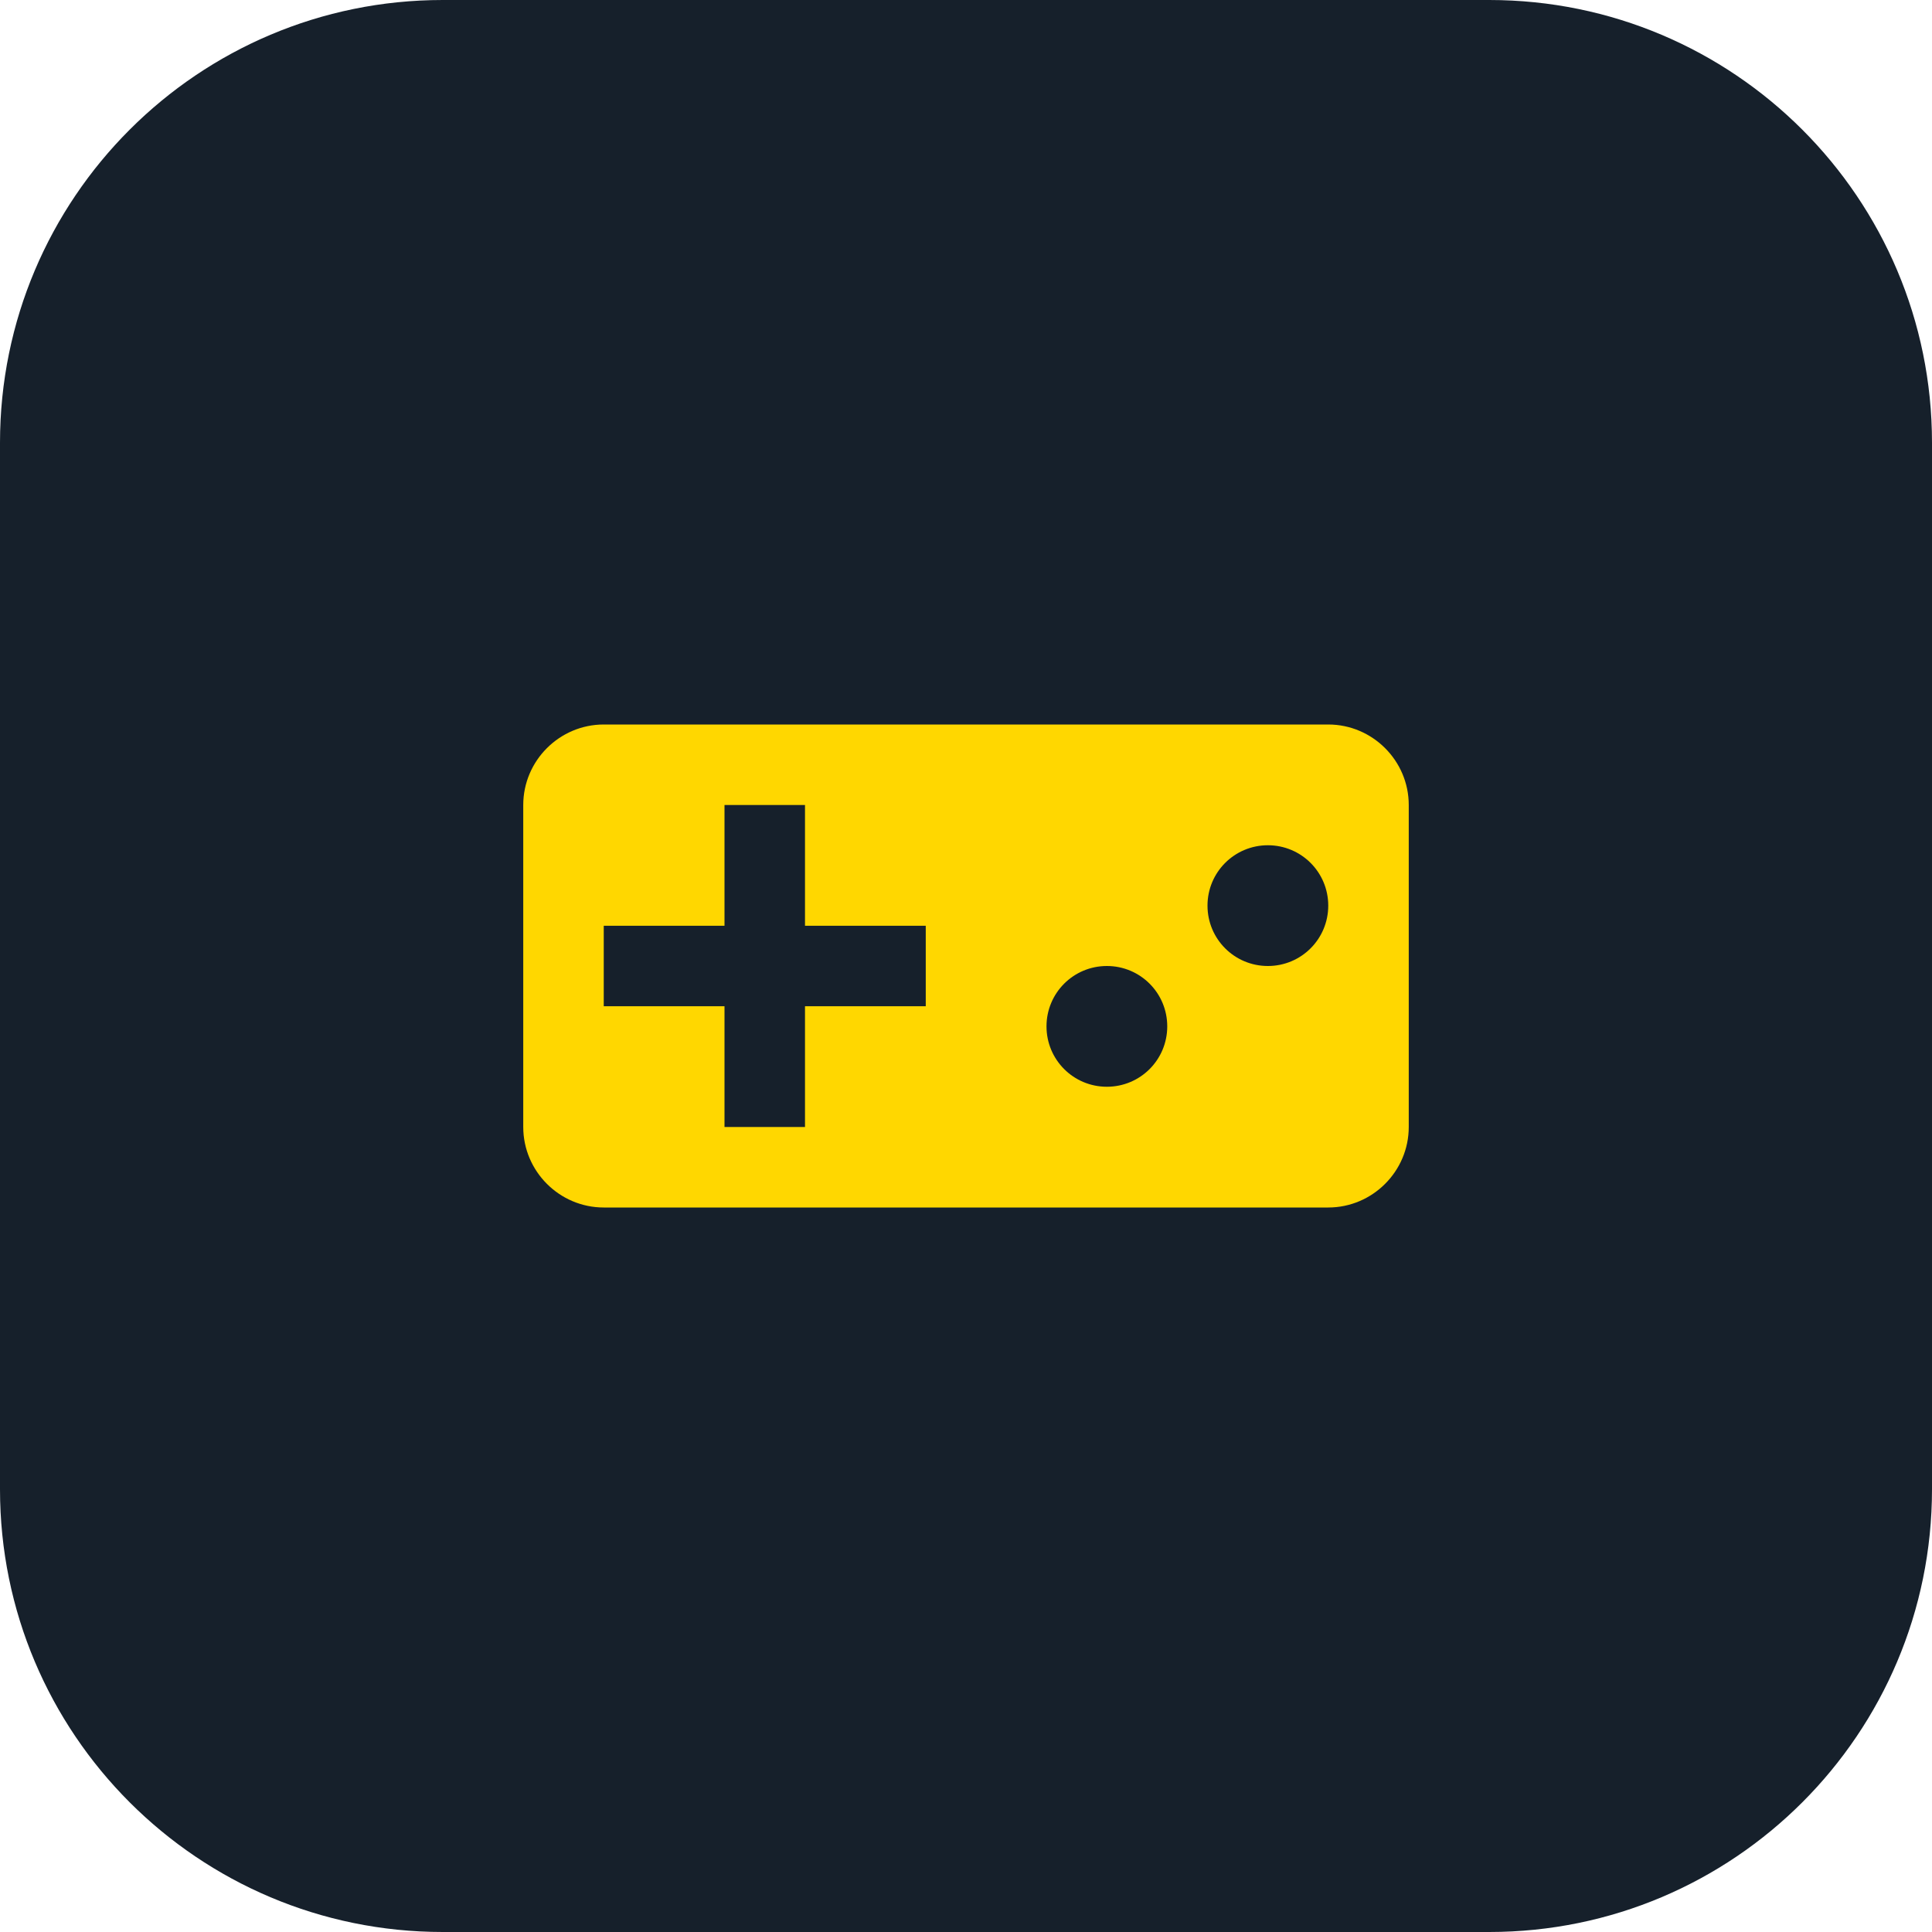
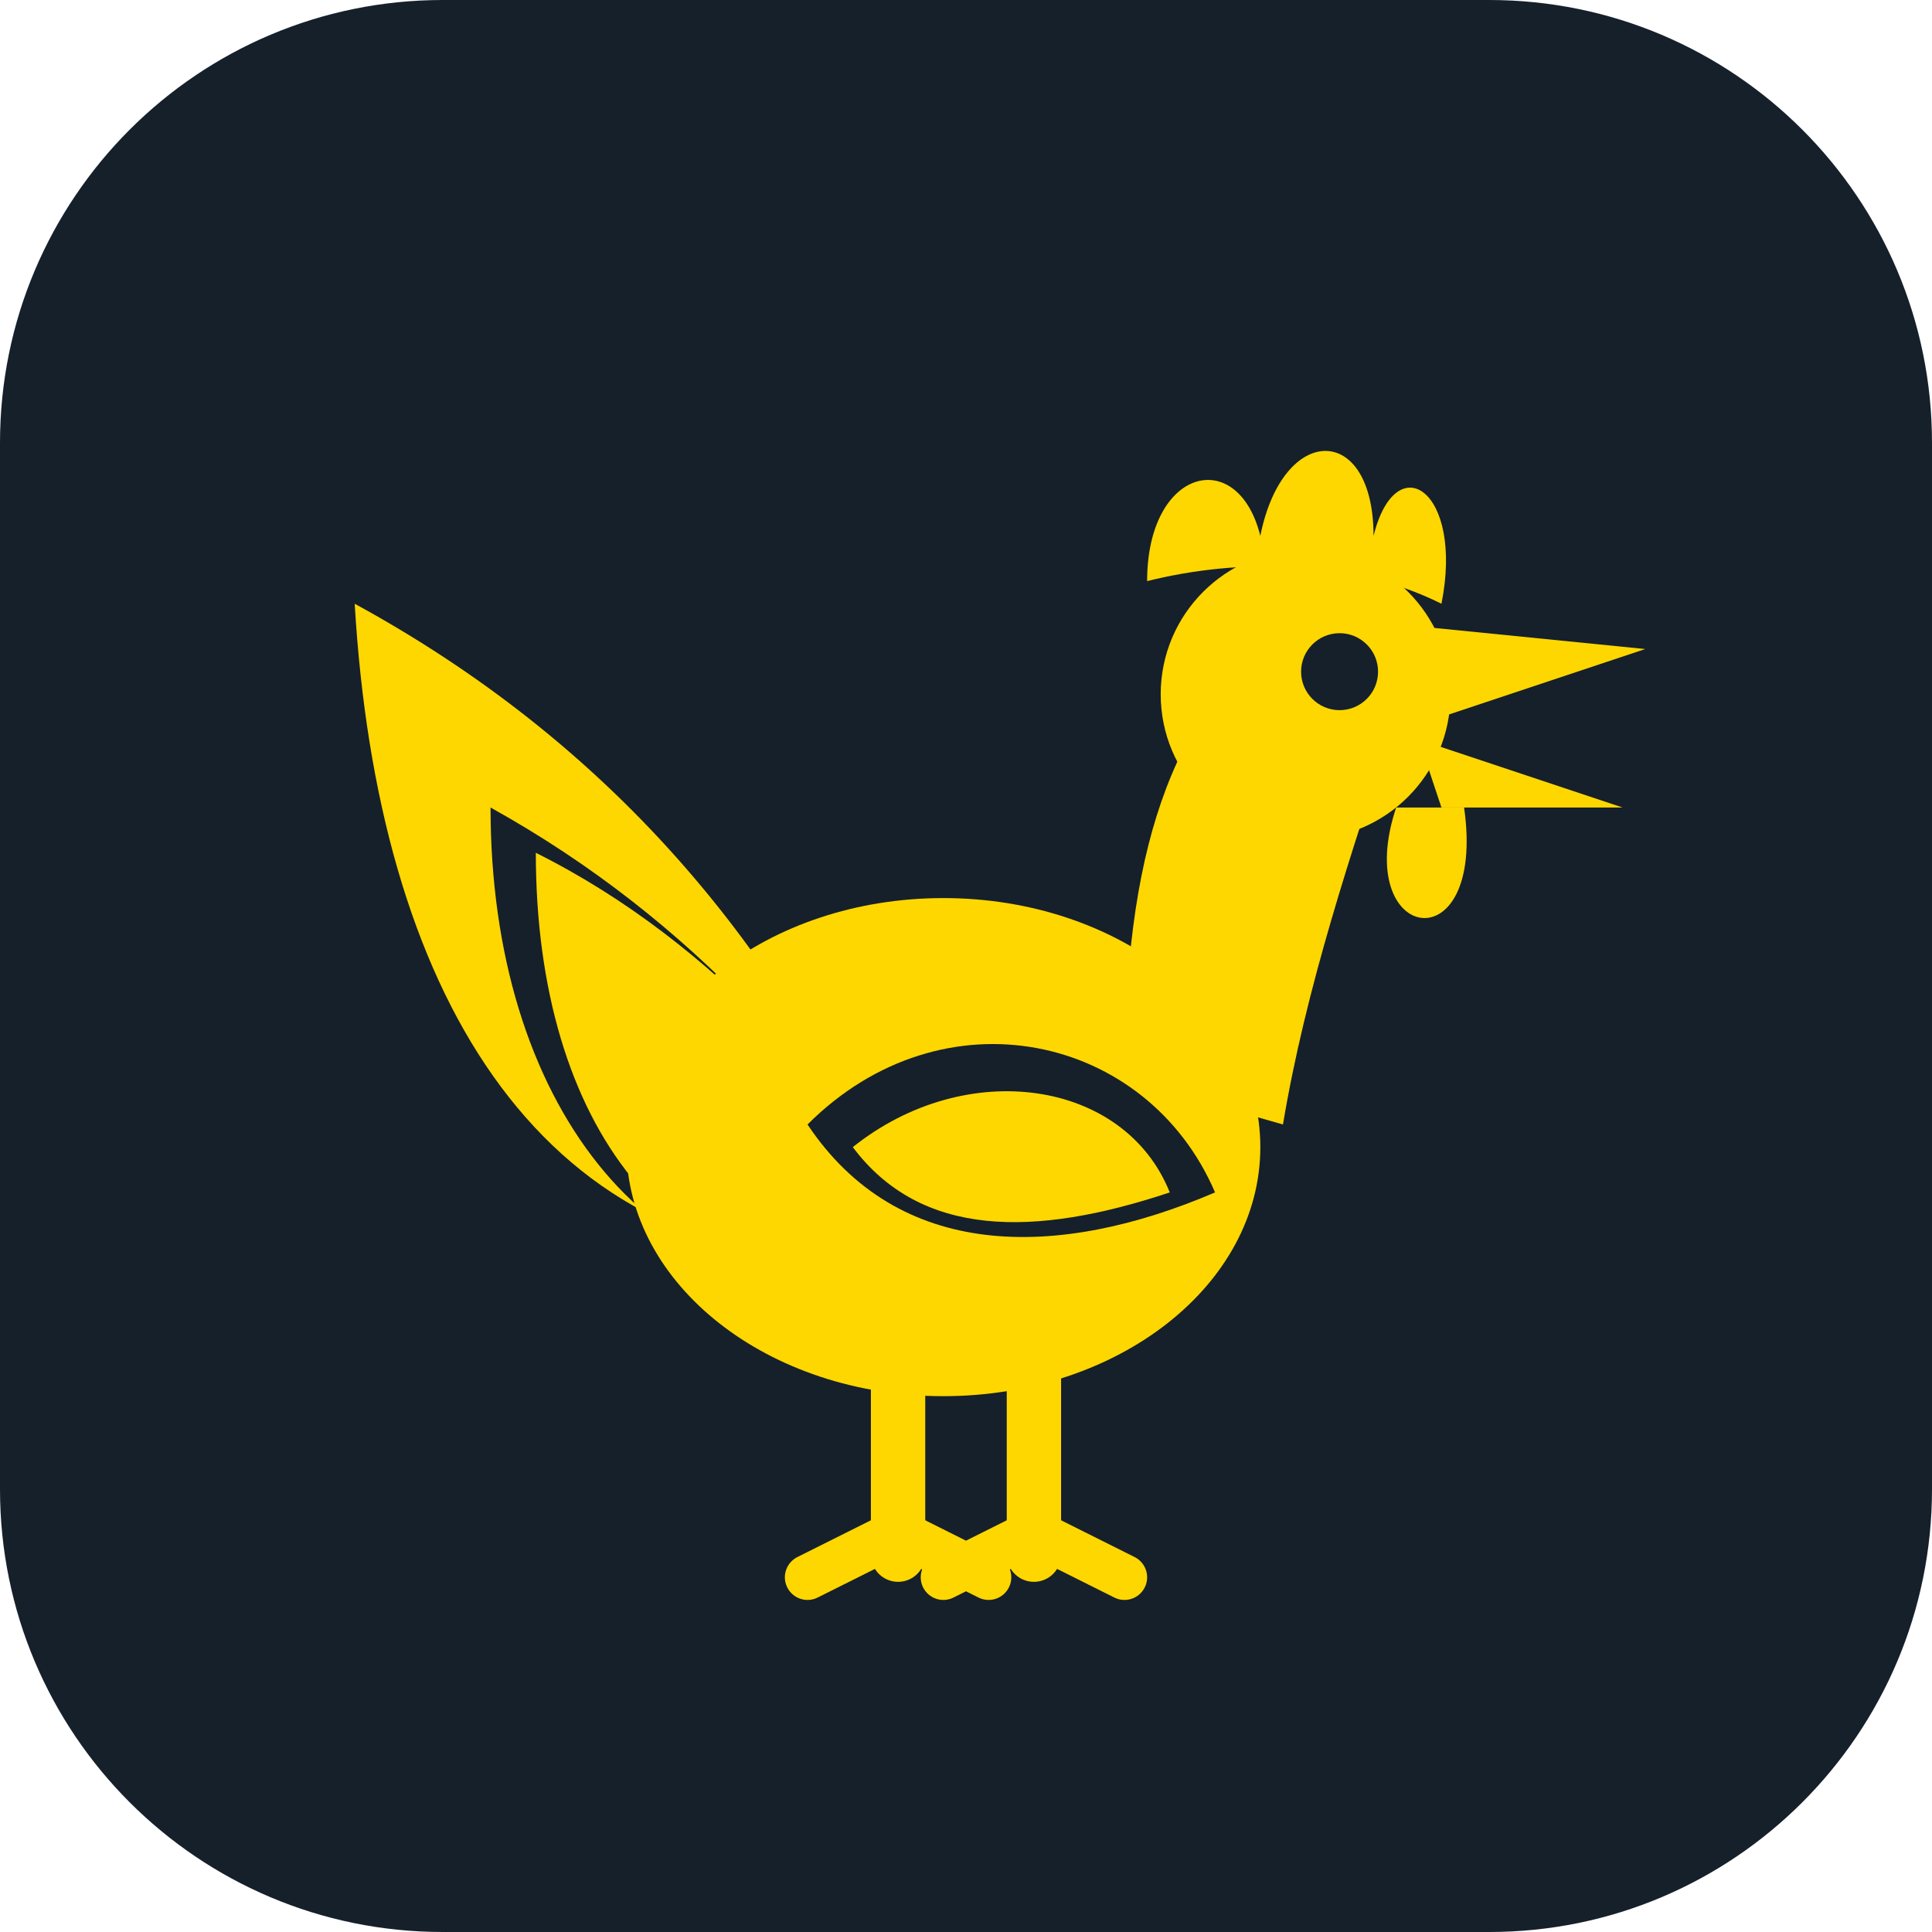
<svg xmlns="http://www.w3.org/2000/svg" viewBox="0 0 48 48">
  <rect width="48" height="48" rx="11" fill="#16202b" />
-   <g transform="translate(12,12)">
-     <path d="M21 6H3c-1.1 0-2 .9-2 2v8c0 1.1.9 2 2 2h18c1.1 0 2-.9 2-2V8c0-1.1-.9-2-2-2zM11 13H8v3H6v-3H3v-2h3V8h2v3h3v2zm4.5 2c-.83 0-1.5-.67-1.5-1.5s.67-1.5 1.5-1.5 1.5.67 1.5 1.5-.67 1.5-1.5 1.5zm4-3c-.83 0-1.5-.67-1.5-1.5S18.67 9 19.5 9s1.5.67 1.5 1.5-.67 1.5-1.5 1.5z" fill="#FFD700" />
+   <g transform="translate(6,6) scale(0.5625)">
+     <path d="M27 45 C13 45 6 33 5 16 C16 22 24 31 29 43 Z" fill="#FFD700" />
+     <path d="M28 46 C18 47 11 38 11 25 C20 30 26 37 31 45 Z" fill="#16202b" />
+     <path d="M29 46 C19 47 13 39 13 27 C21 31 27 38 31 45 Z" fill="#FFD700" />
+     <ellipse cx="31" cy="40" rx="14" ry="11" fill="#FFD700" />
+     <path d="M39 37 C39 27 41 21 46 17 L51 21 C49 27 47 33 46 39 Z" fill="#FFD700" />
+     <circle cx="47" cy="20" r="6.4" fill="#FFD700" />
+     <path d="M40 15 C40 10 44 9 45 13 C46 8 50 8 50 13 C51 9 54 11 53 16 C49 14 44 14 40 15 Z" fill="#FFD700" />
+     <path d="M52 17 L62 18 L53 21 Z" fill="#FFD700" />
+     <path d="M52 22 L61 25 L53 25 Z" fill="#FFD700" />
+     <path d="M51 25 C49 31 55 32 54 25 Z" fill="#FFD700" />
+     <circle cx="48.5" cy="19" r="1.7" fill="#16202b" />
+     <path d="M25 39 C31 33 40 35 43 42 C36 45 29 45 25 39 Z" fill="#16202b" />
+     <path d="M27 40 C32 36 39 37 41 42 C35 44 30 44 27 40 Z" fill="#FFD700" />
+     <path d="M29 50 L29 58 M35 50 L35 58" stroke="#FFD700" stroke-width="2.4" stroke-linecap="round" />
+     <path d="M25 59 L29 57 L33 59 M31 59 L35 57 L39 59" fill="none" stroke="#FFD700" stroke-width="2" stroke-linecap="round" stroke-linejoin="round" />
  </g>
</svg>
